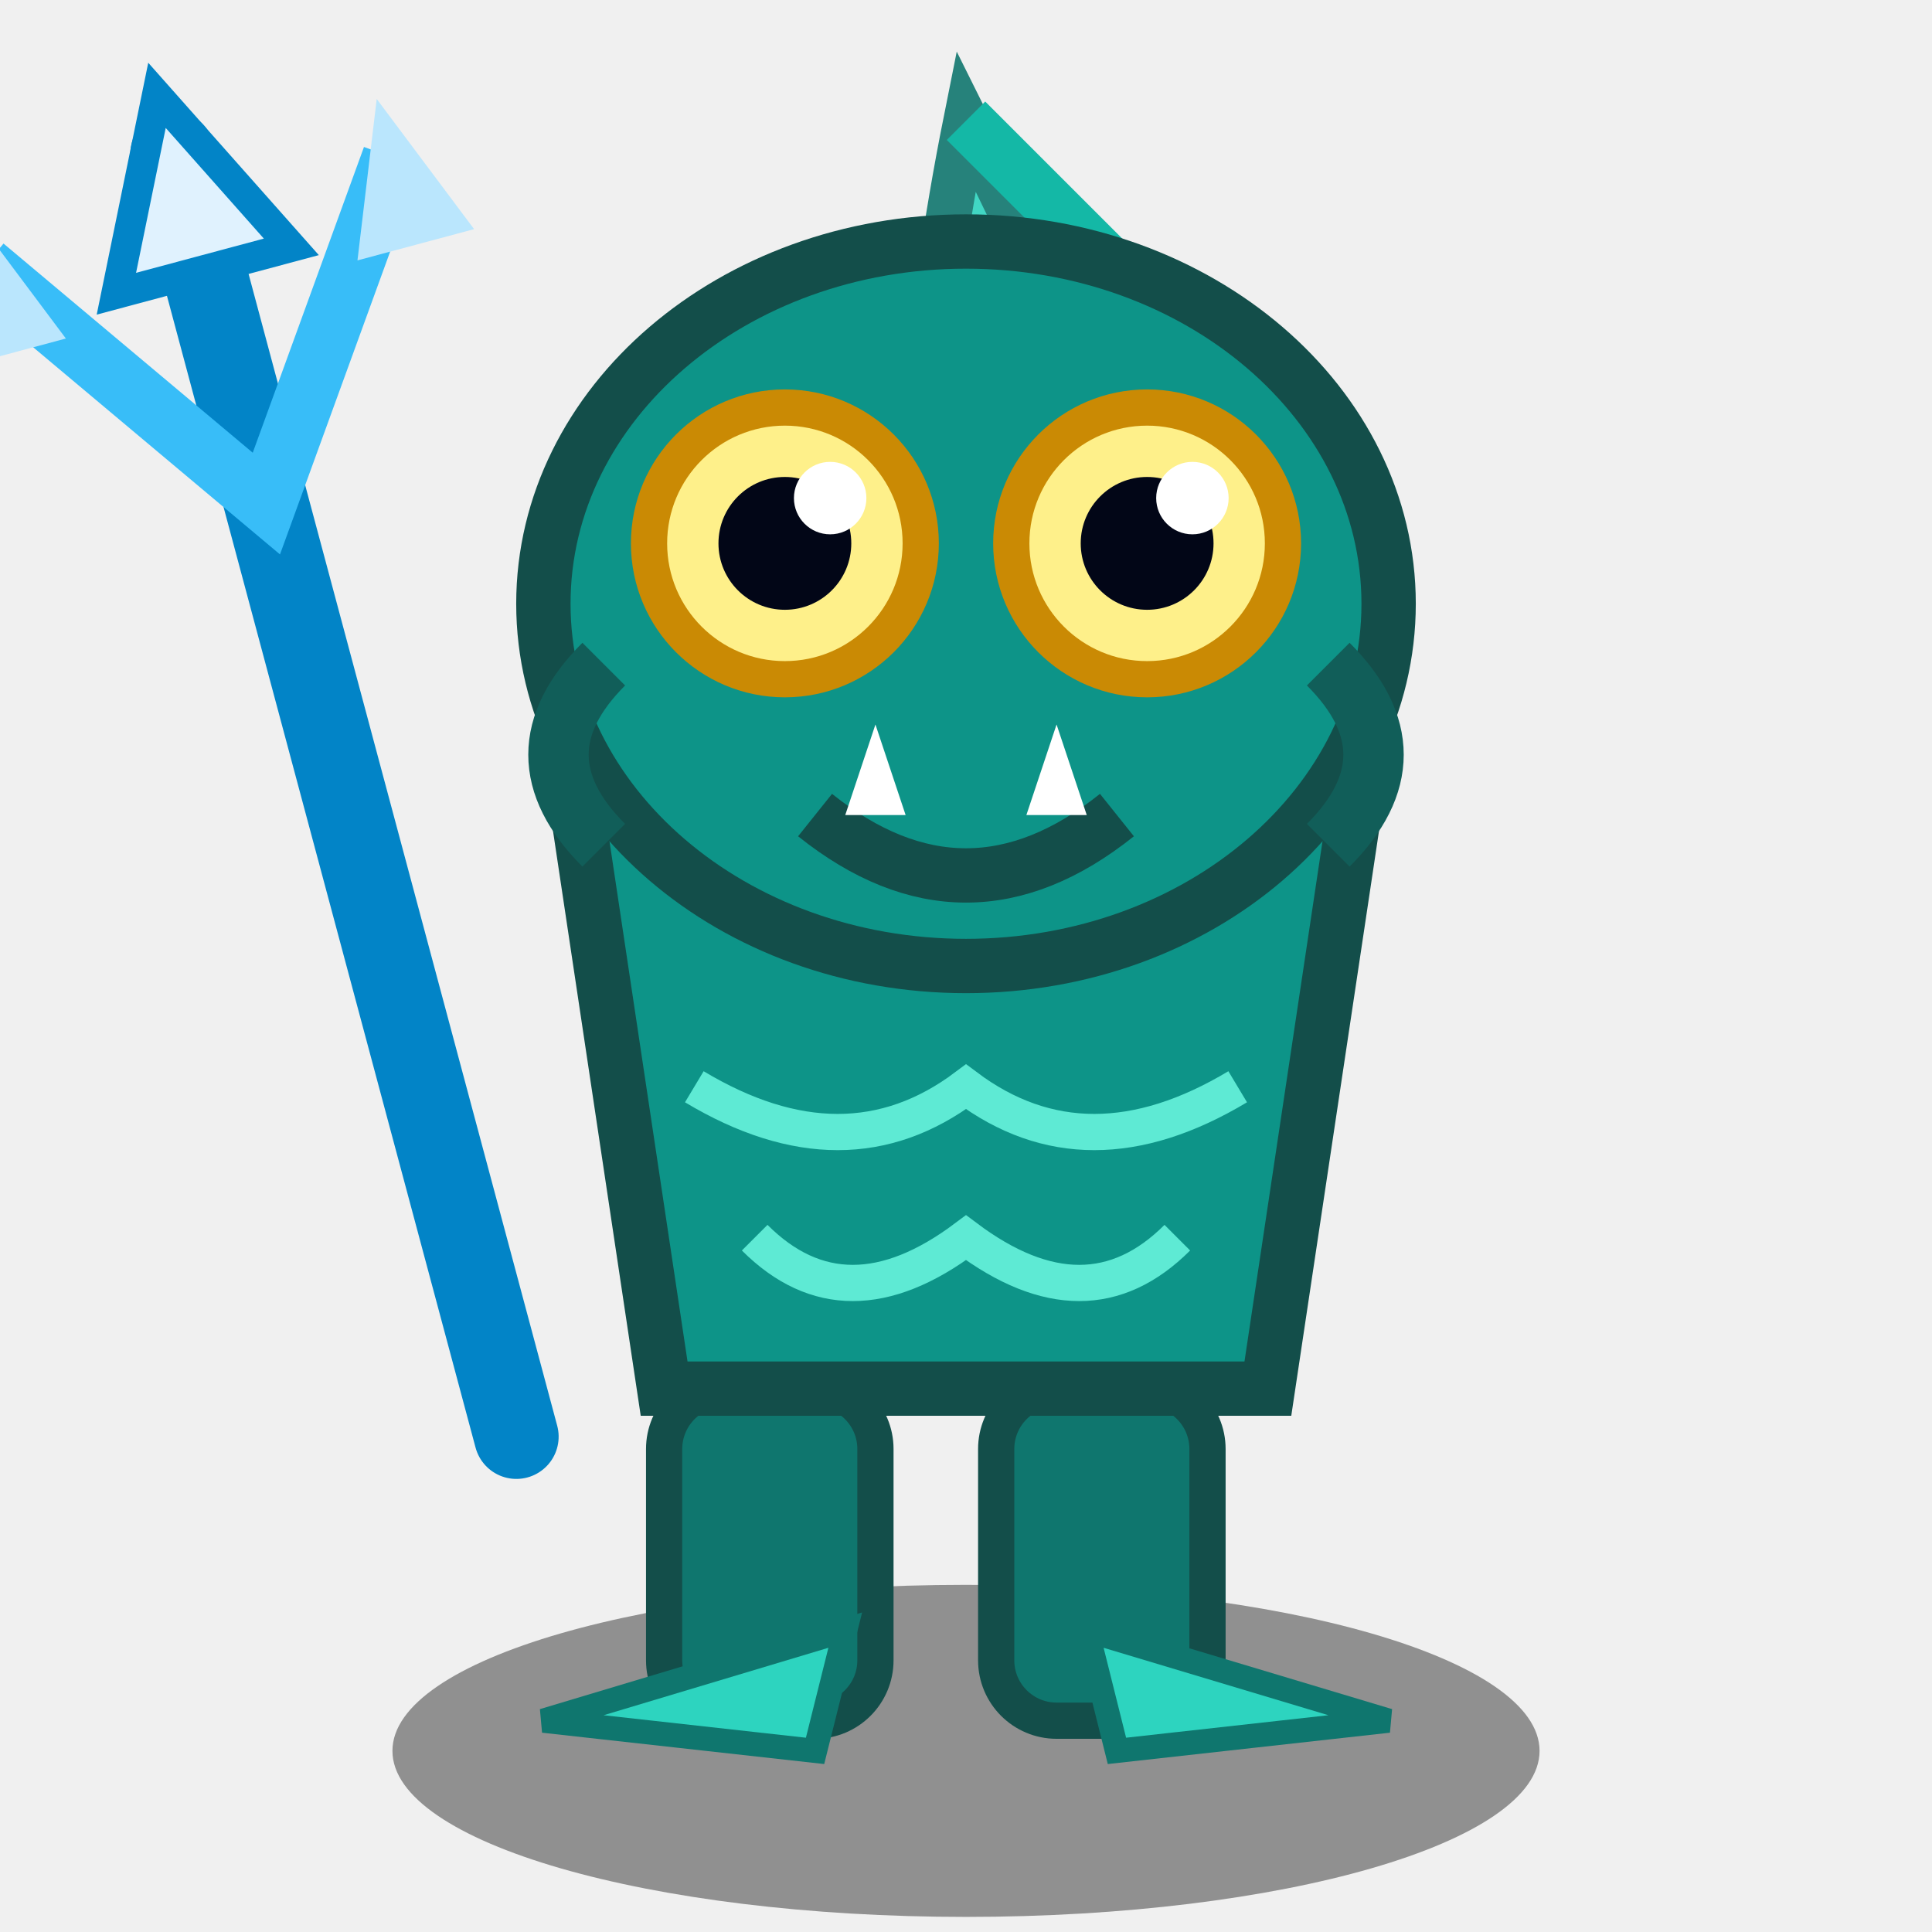
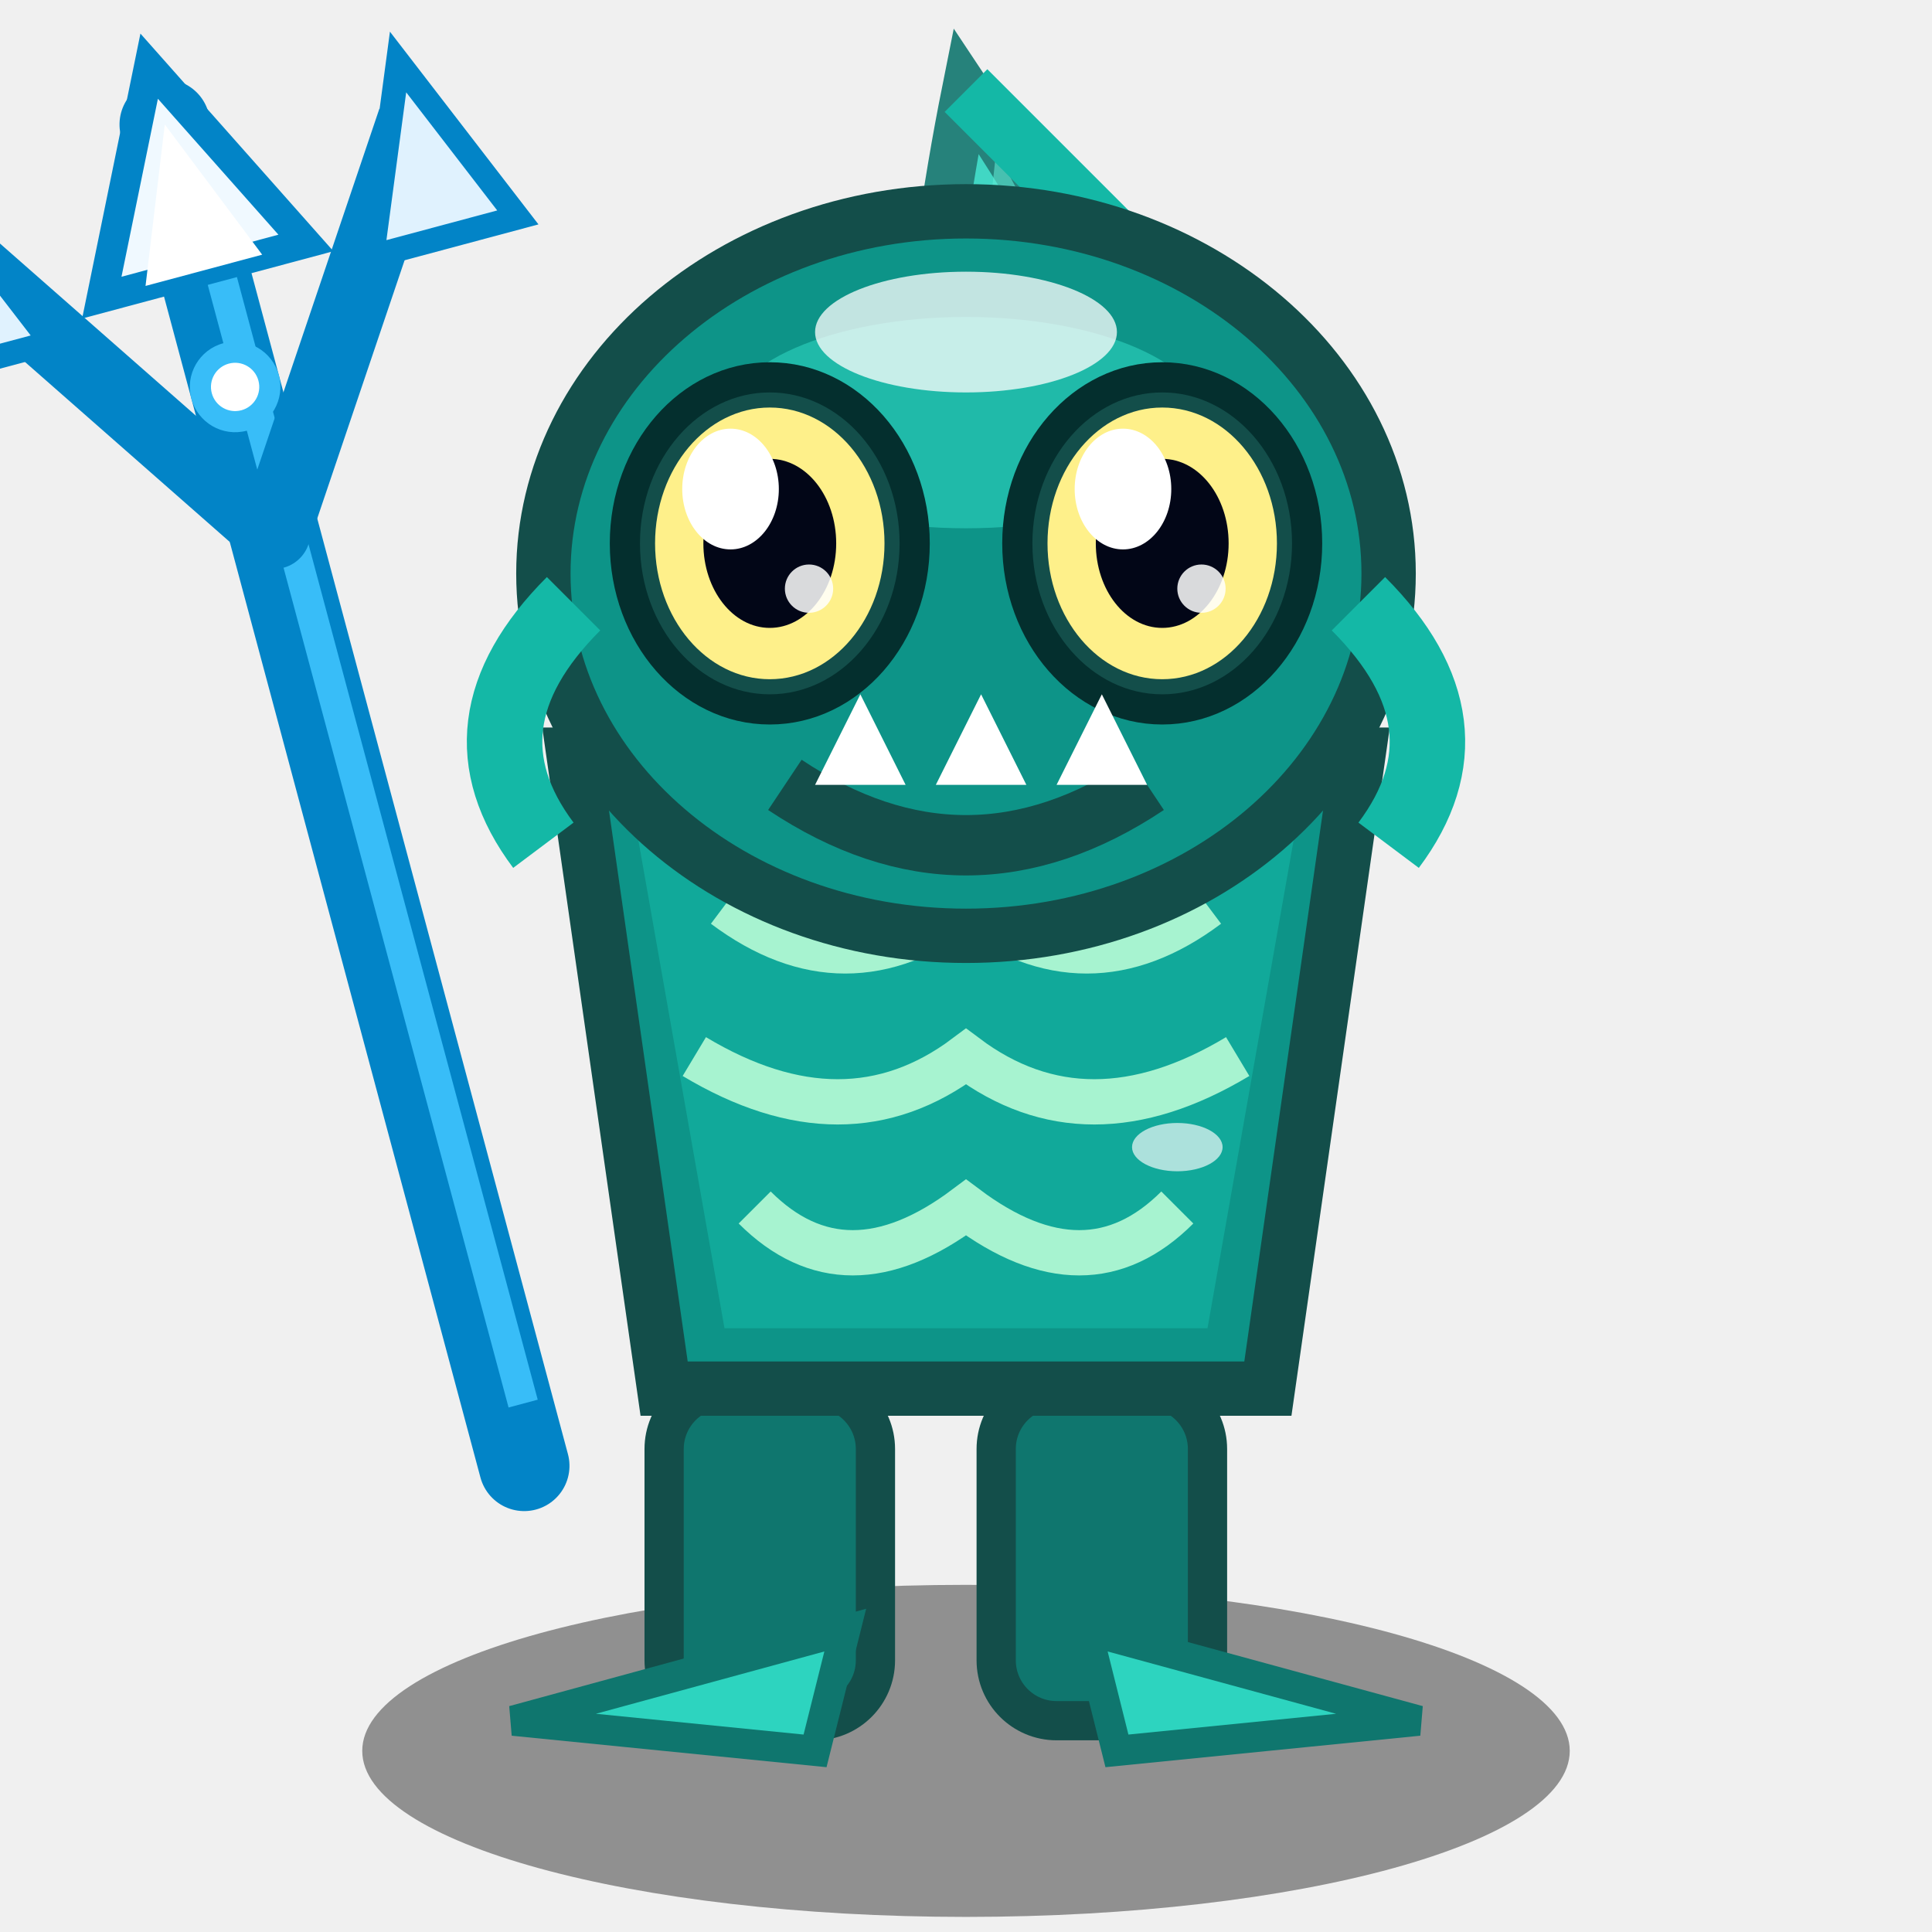
<svg xmlns="http://www.w3.org/2000/svg" viewBox="0 0 64 64" width="64" height="64">
-   <ellipse cx="32" cy="58" rx="19" ry="5.5" fill="rgba(0,0,0,0.4)" />
+   <ellipse cx="32" cy="58" rx="20" ry="5.5" fill="rgba(0,0,0,0.4)" />
  <g transform="rotate(-15 14 36)">
-     <line x1="14" y1="4" x2="14" y2="48" stroke="#0284c7" stroke-width="2.8" stroke-linecap="round" />
-     <path d="M7 6 L14 16 L21 6" stroke="#38bdf8" stroke-width="2" fill="none" />
-     <polygon points="14,2 11,8 17,8" fill="#e0f2fe" stroke="#0284c7" stroke-width="1" />
-     <polygon points="7,4 5,9 9,9" fill="#bae6fd" />
-     <polygon points="21,4 19,9 23,9" fill="#bae6fd" />
+     <line x1="14" y1="3" x2="14" y2="49" stroke="#0284c7" stroke-width="3" stroke-linecap="round" />
+     <line x1="14.5" y1="5" x2="14.5" y2="47" stroke="#38bdf8" stroke-width="1" />
+     <path d="M6 5 L14 17 L22 5" stroke="#0284c7" stroke-width="2.4" fill="none" stroke-linejoin="round" />
+     <polygon points="14,1 10.5,8 17.5,8" fill="#f0f9ff" stroke="#0284c7" stroke-width="1" />
+     <polygon points="14,3 12,8 16,8" fill="#ffffff" />
+     <polygon points="6,3 3.5,9 8.5,9" fill="#e0f2fe" stroke="#0284c7" stroke-width="0.8" />
+     <polygon points="22,3 19.5,9 24.5,9" fill="#e0f2fe" stroke="#0284c7" stroke-width="0.8" />
+     <circle cx="14" cy="12" r="1.5" fill="#38bdf8" />
+     <circle cx="14" cy="12" r="0.8" fill="#ffffff" />
  </g>
-   <path d="M32 4 Q38 16 42 28 L30 26 Q30 14 32 4 Z" fill="#2dd4bf" stroke="#0f766e" stroke-width="1.5" opacity="0.9" />
-   <line x1="32" y1="4" x2="42" y2="14" stroke="#14b8a6" stroke-width="1.8" />
-   <line x1="32" y1="12" x2="44" y2="20" stroke="#14b8a6" stroke-width="1.8" />
-   <rect x="22" y="46" width="7" height="11" rx="2" fill="#0f766e" stroke="#134e4a" stroke-width="1.2" />
-   <polygon points="18,57 28,54 27,58" fill="#2dd4bf" stroke="#0f766e" stroke-width="0.8" />
-   <rect x="33" y="46" width="7" height="11" rx="2" fill="#0f766e" stroke="#134e4a" stroke-width="1.2" />
-   <polygon points="46,57 36,54 37,58" fill="#2dd4bf" stroke="#0f766e" stroke-width="0.8" />
-   <path d="M19 26 L45 26 L42 46 L22 46 Z" fill="#0d9488" stroke="#134e4a" stroke-width="1.8" />
-   <path d="M24 30 Q28 33 32 30 Q36 33 40 30" stroke="#5eead4" stroke-width="1.2" fill="none" />
-   <path d="M23 36 Q28 39 32 36 Q36 39 41 36" stroke="#5eead4" stroke-width="1.2" fill="none" />
-   <path d="M25 41 Q28 44 32 41 Q36 44 39 41" stroke="#5eead4" stroke-width="1.2" fill="none" />
-   <ellipse cx="32" cy="20" rx="14" ry="12" fill="#0d9488" stroke="#134e4a" stroke-width="1.8" />
-   <path d="M20 22 Q17 25 20 28" stroke="#115e59" stroke-width="2" fill="none" />
-   <path d="M44 22 Q47 25 44 28" stroke="#115e59" stroke-width="2" fill="none" />
-   <circle cx="26" cy="18" r="4.5" fill="#fef08a" stroke="#ca8a04" stroke-width="1.2" />
-   <circle cx="26" cy="18" r="2.2" fill="#020617" />
-   <circle cx="27.5" cy="16.5" r="1.2" fill="#ffffff" />
-   <circle cx="38" cy="18" r="4.5" fill="#fef08a" stroke="#ca8a04" stroke-width="1.2" />
-   <circle cx="38" cy="18" r="2.2" fill="#020617" />
-   <circle cx="39.5" cy="16.5" r="1.2" fill="#ffffff" />
-   <path d="M27 27 Q32 31 37 27" stroke="#134e4a" stroke-width="1.8" fill="none" />
-   <polygon points="28,27 29,24 30,27" fill="#ffffff" />
-   <polygon points="34,27 35,24 36,27" fill="#ffffff" />
+   <path d="M32 3 Q40 15 44 28 L30 26 Q30 13 32 3 Z" fill="#2dd4bf" stroke="#0f766e" stroke-width="1.6" opacity="0.9" />
+   <path d="M33 5 Q39 16 42 27 L32 25 Q32 14 33 5 Z" fill="#5eead4" opacity="0.6" />
+   <line x1="32" y1="3" x2="44" y2="15" stroke="#14b8a6" stroke-width="2" />
+   <line x1="32" y1="11" x2="45" y2="21" stroke="#14b8a6" stroke-width="2" />
+   <circle cx="44" cy="15" r="1" fill="#ffffff" opacity="0.8" />
+   <rect x="22" y="46" width="7" height="11" rx="2" fill="#0f766e" stroke="#134e4a" stroke-width="1.3" />
+   <polygon points="17,57 28,54 27,58" fill="#2dd4bf" stroke="#0f766e" stroke-width="1" />
+   <rect x="33" y="46" width="7" height="11" rx="2" fill="#0f766e" stroke="#134e4a" stroke-width="1.3" />
+   <polygon points="47,57 36,54 37,58" fill="#2dd4bf" stroke="#0f766e" stroke-width="1" />
+   <path d="M19 25 L45 25 L42 46 L22 46 Z" fill="#0d9488" stroke="#134e4a" stroke-width="1.8" />
+   <path d="M21 27 L43 27 L40 44 L24 44 Z" fill="#14b8a6" opacity="0.6" />
+   <path d="M24 30 Q28 33 32 30 Q36 33 40 30" stroke="#a7f3d0" stroke-width="1.5" fill="none" />
+   <path d="M23 35 Q28 38 32 35 Q36 38 41 35" stroke="#a7f3d0" stroke-width="1.5" fill="none" />
+   <path d="M25 40 Q28 43 32 40 Q36 43 39 40" stroke="#a7f3d0" stroke-width="1.5" fill="none" />
+   <ellipse cx="25" cy="28" rx="2" ry="1" fill="#ffffff" opacity="0.65" />
+   <ellipse cx="39" cy="38" rx="1.5" ry="0.8" fill="#ffffff" opacity="0.65" />
+   <ellipse cx="32" cy="19" rx="14" ry="12" fill="#0d9488" stroke="#134e4a" stroke-width="1.8" />
+   <ellipse cx="32" cy="14" rx="8" ry="3.5" fill="#2dd4bf" opacity="0.6" />
+   <ellipse cx="32" cy="11" rx="5" ry="2" fill="#ffffff" opacity="0.75" />
+   <path d="M19 20 Q15 24 18 28" stroke="#14b8a6" stroke-width="2.5" fill="none" />
+   <path d="M45 20 Q49 24 46 28" stroke="#14b8a6" stroke-width="2.5" fill="none" />
+   <ellipse cx="25.5" cy="18" rx="4.8" ry="5.5" fill="#134e4a" stroke="#042f2e" stroke-width="1" />
+   <ellipse cx="25.5" cy="18" rx="3.8" ry="4.5" fill="#fef08a" />
+   <ellipse cx="25.5" cy="18" rx="2.2" ry="2.8" fill="#020617" />
+   <ellipse cx="24.2" cy="16.2" rx="1.6" ry="2" fill="#ffffff" />
+   <circle cx="26.8" cy="19.5" r="0.8" fill="#ffffff" opacity="0.85" />
+   <ellipse cx="38.5" cy="18" rx="4.8" ry="5.5" fill="#134e4a" stroke="#042f2e" stroke-width="1" />
+   <ellipse cx="38.5" cy="18" rx="3.8" ry="4.5" fill="#fef08a" />
+   <ellipse cx="38.5" cy="18" rx="2.2" ry="2.8" fill="#020617" />
+   <ellipse cx="37.2" cy="16.2" rx="1.6" ry="2" fill="#ffffff" />
+   <circle cx="39.8" cy="19.5" r="0.8" fill="#ffffff" opacity="0.85" />
+   <path d="M26 26 Q32 30 38 26" stroke="#134e4a" stroke-width="2" fill="none" />
+   <polygon points="27,26 28.5,23 30,26" fill="#ffffff" />
+   <polygon points="31,26 32.5,23 34,26" fill="#ffffff" />
+   <polygon points="35,26 36.5,23 38,26" fill="#ffffff" />
</svg>
